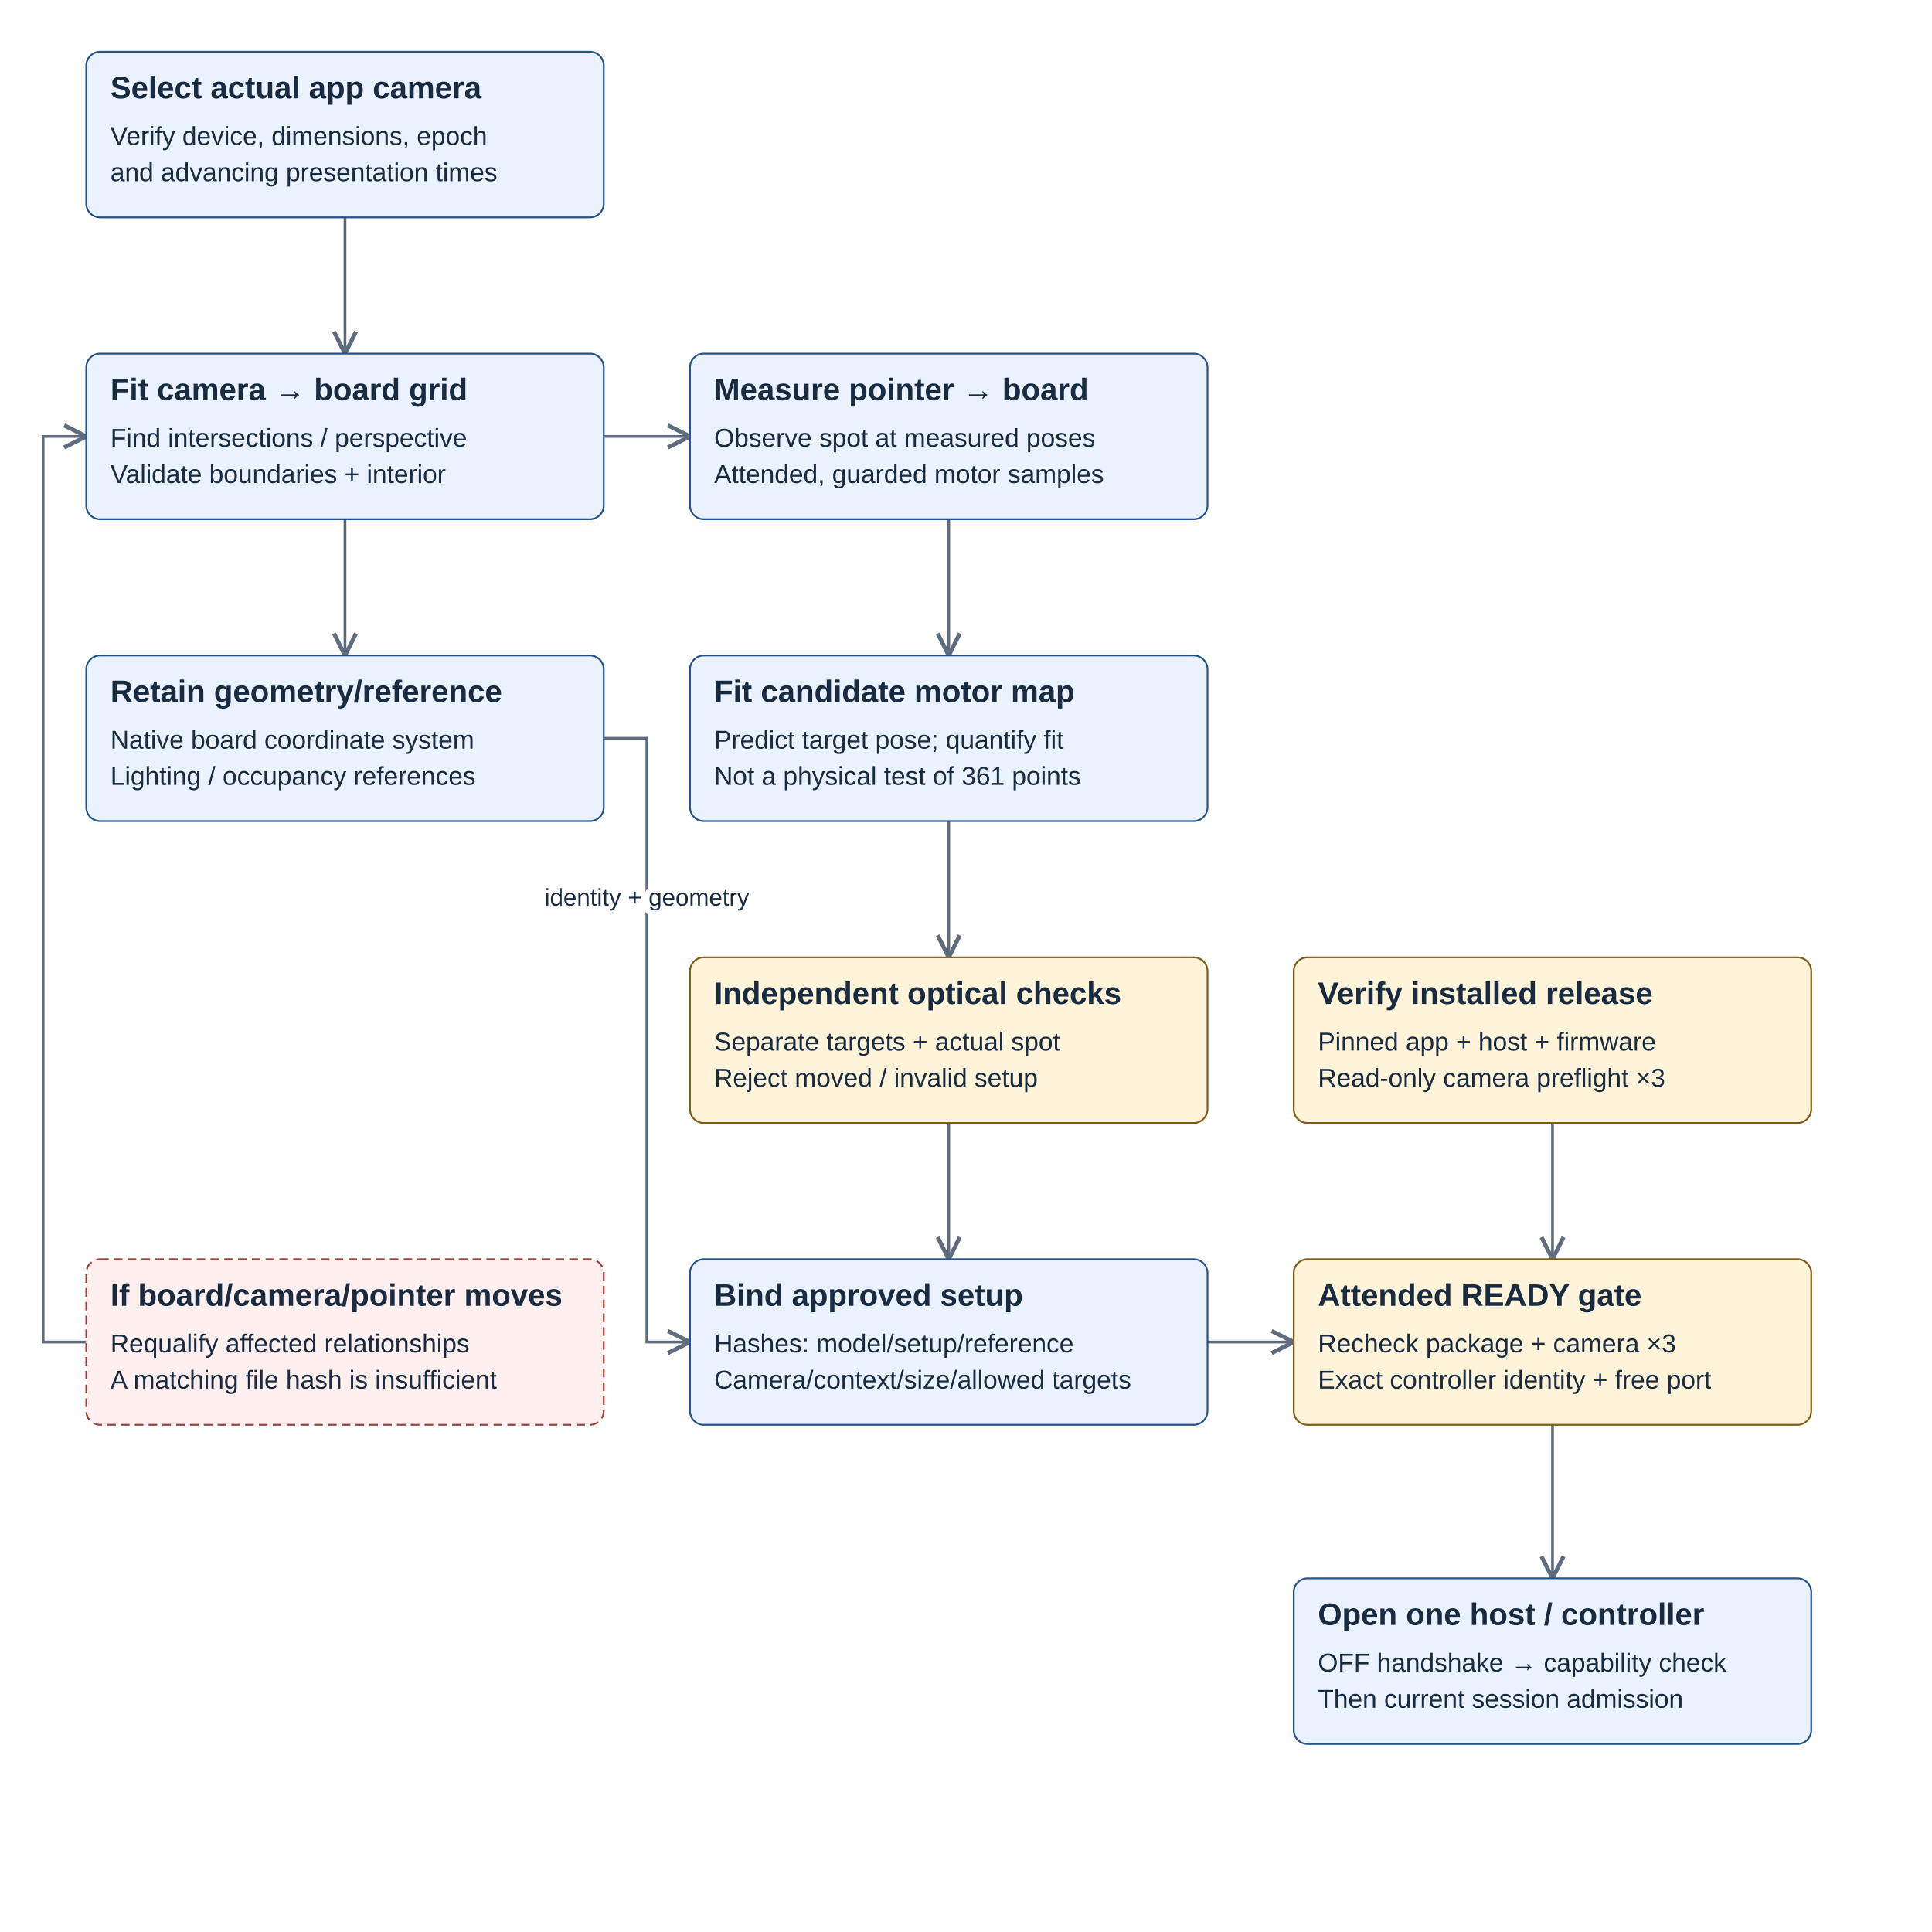
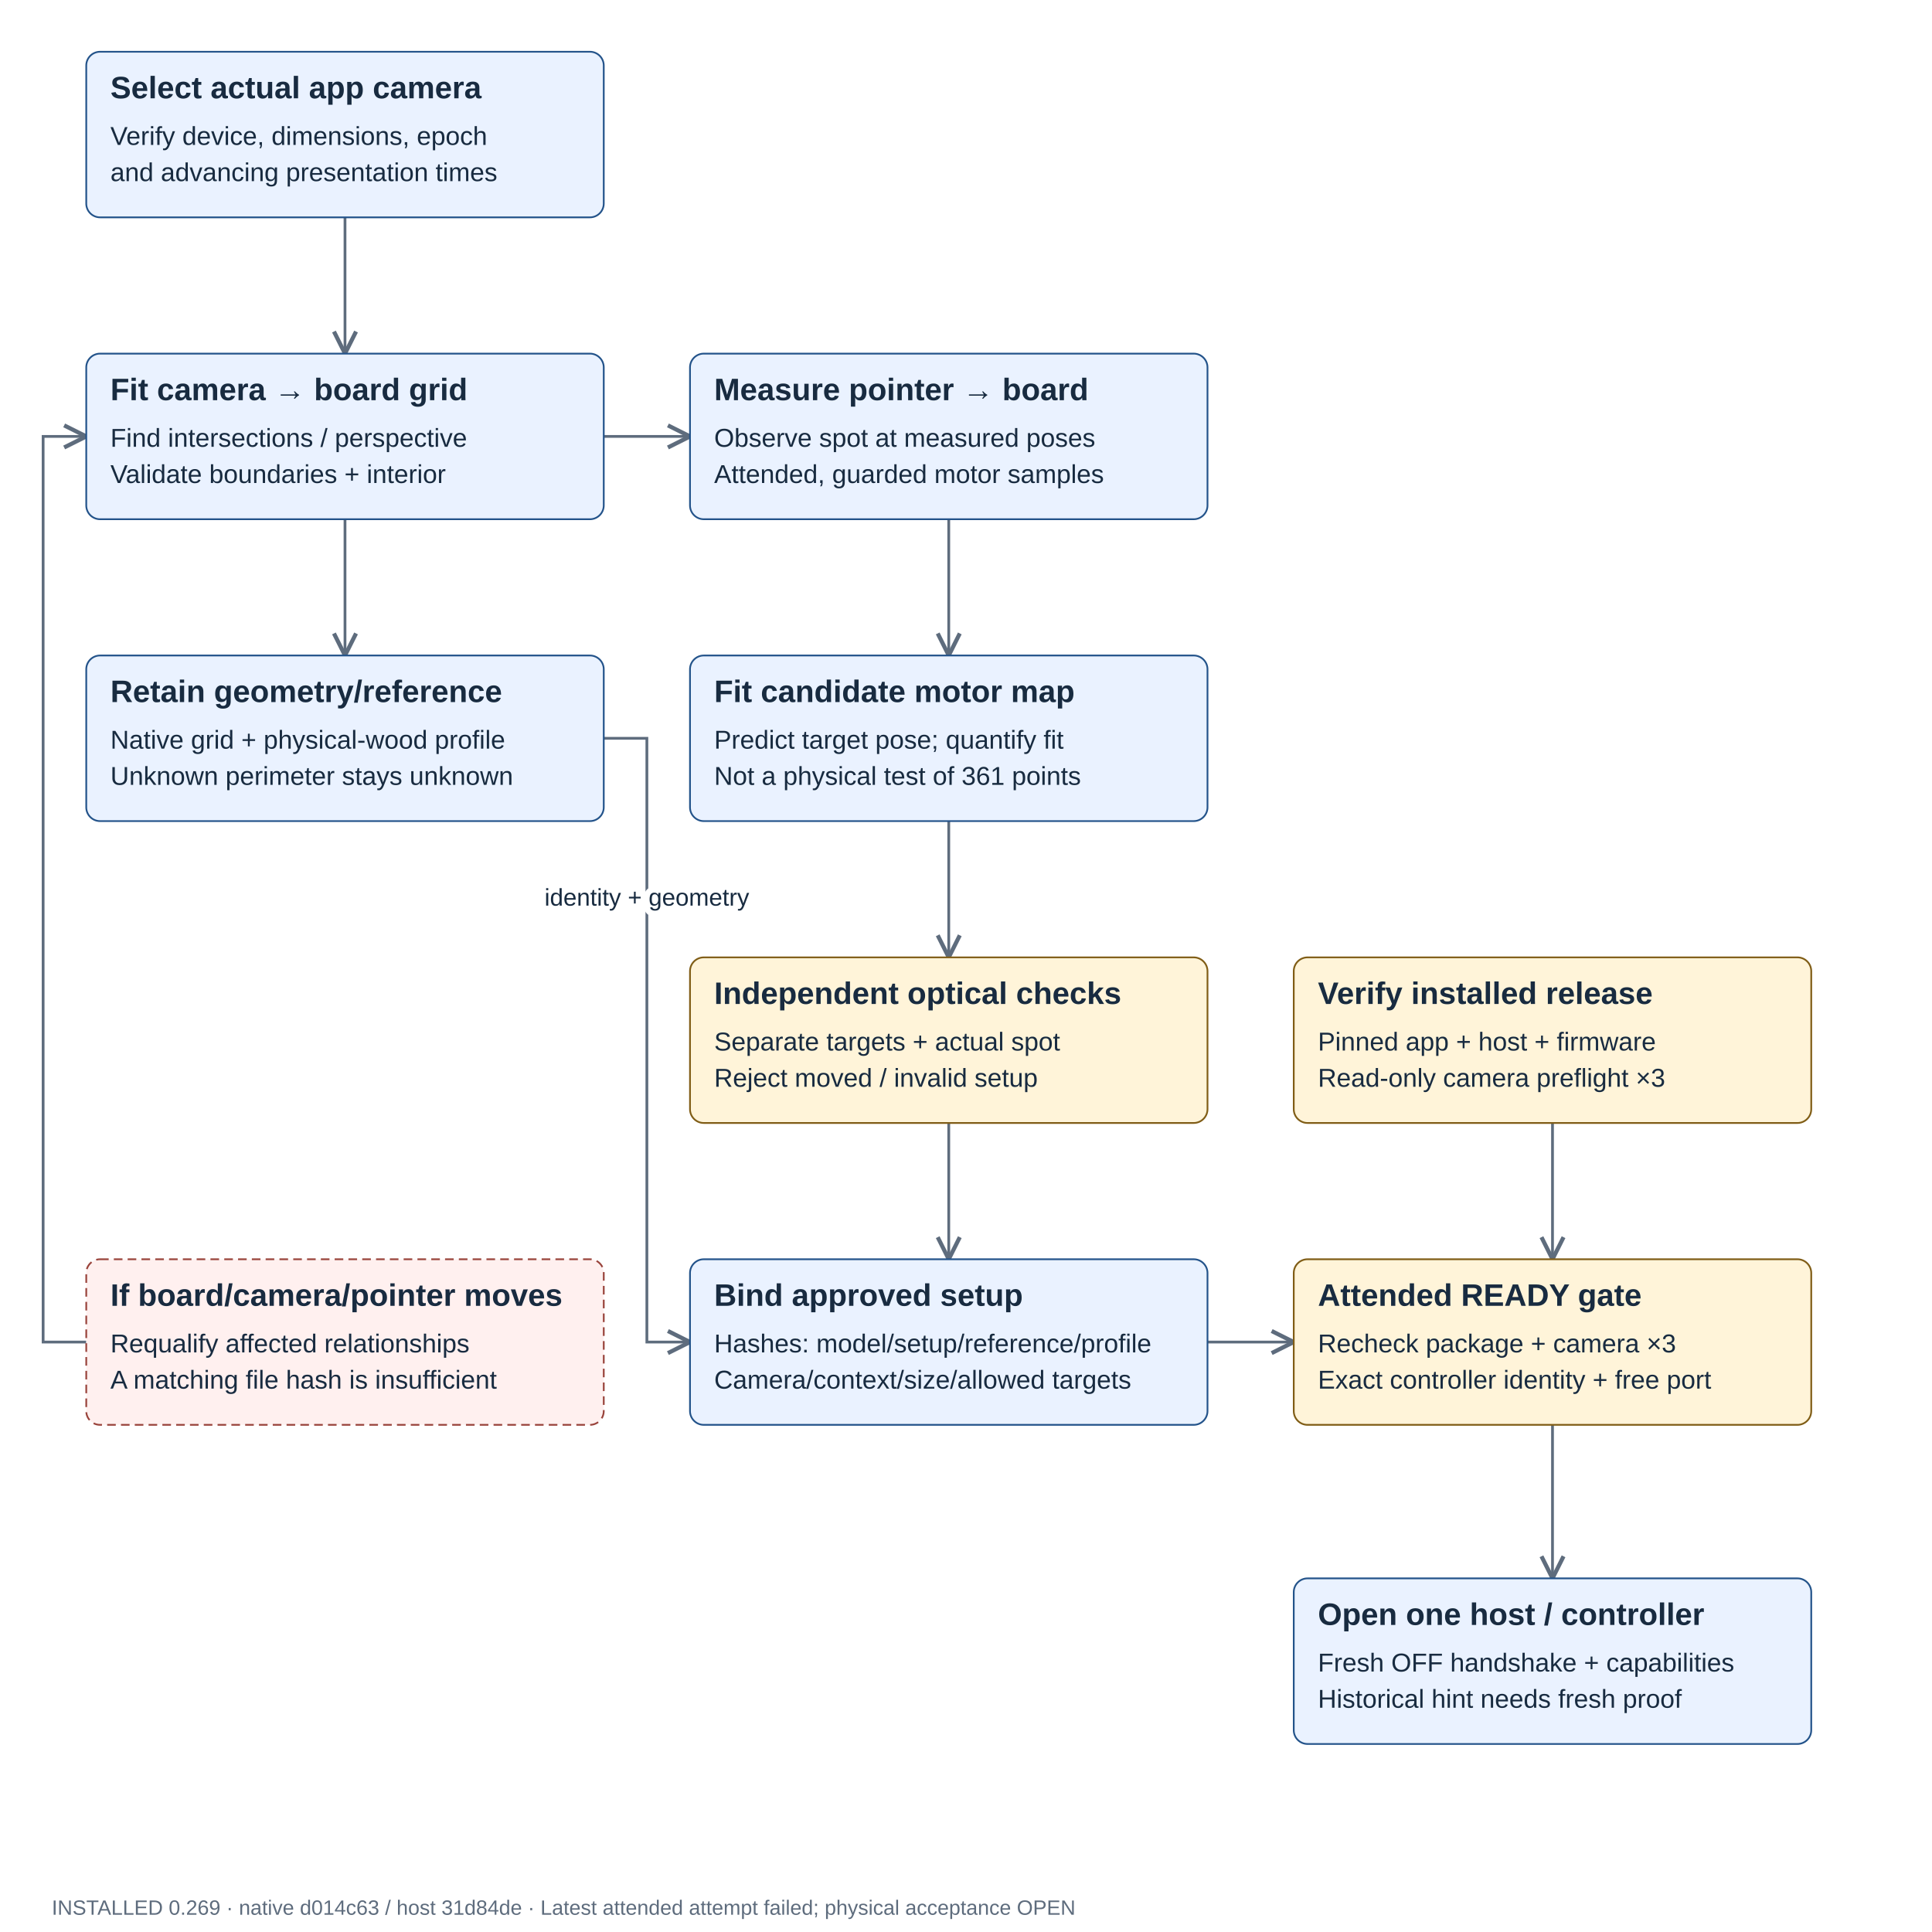
<svg xmlns="http://www.w3.org/2000/svg" viewBox="0 0 1120 1120" width="1120" height="1120" role="img" aria-labelledby="calibration-title calibration-desc">
  <defs>
    <marker id="arrow" markerWidth="10" markerHeight="10" refX="9" refY="5" orient="auto-start-reverse">
      <path d="M 1 1 L 9 5 L 1 9" fill="none" stroke="#5e6c7d" stroke-width="1.5" />
    </marker>
  </defs>
  <style>text{font-family:Arial,Helvetica,sans-serif;fill:#182b40}.edge-label{font-size:14px;paint-order:stroke;stroke:#fff;stroke-width:7px;stroke-linejoin:round}.node-title{font-size:18px;font-weight:600}.node-body{font-size:15px}</style>
  <rect width="100%" height="100%" fill="#fff" />
  <polyline points="200.0,126.0 200.0,205.0" fill="none" stroke="#5e6c7d" stroke-width="1.6" marker-end="url(#arrow)" />
  <polyline points="200.0,301.0 200.0,380.0" fill="none" stroke="#5e6c7d" stroke-width="1.6" marker-end="url(#arrow)" />
  <polyline points="350.0,253.0 400.0,253.0" fill="none" stroke="#5e6c7d" stroke-width="1.6" marker-end="url(#arrow)" />
  <polyline points="550.0,301.0 550.0,380.0" fill="none" stroke="#5e6c7d" stroke-width="1.6" marker-end="url(#arrow)" />
  <polyline points="550.0,476.0 550.0,555.0" fill="none" stroke="#5e6c7d" stroke-width="1.6" marker-end="url(#arrow)" />
  <polyline points="550.0,651.0 550.0,730.0" fill="none" stroke="#5e6c7d" stroke-width="1.6" marker-end="url(#arrow)" />
  <polyline points="700.0,778.0 750.0,778.0" fill="none" stroke="#5e6c7d" stroke-width="1.6" marker-end="url(#arrow)" />
  <polyline points="900.0,651.0 900.0,730.0" fill="none" stroke="#5e6c7d" stroke-width="1.6" marker-end="url(#arrow)" />
  <polyline points="900.0,826.0 900.0,915.0" fill="none" stroke="#5e6c7d" stroke-width="1.6" marker-end="url(#arrow)" />
  <polyline points="350.0,428.0 375,428 375,778 400.0,778.0" fill="none" stroke="#5e6c7d" stroke-width="1.6" marker-end="url(#arrow)" />
  <text class="edge-label" x="375.0" y="525.0" text-anchor="middle">identity + geometry</text>
  <polyline points="50.0,778.0 25,778 25,253 50.0,253.0" fill="none" stroke="#5e6c7d" stroke-width="1.6" marker-end="url(#arrow)" />
  <g data-node="select">
    <rect x="50" y="30" width="300" height="96" rx="8" fill="#eaf2ff" stroke="#23538a" />
    <text class="node-title" x="64" y="57">Select actual app camera</text>
    <text class="node-body" x="64" y="84">Verify device, dimensions, epoch</text>
    <text class="node-body" x="64" y="105">and advancing presentation times</text>
  </g>
  <g data-node="grid">
    <rect x="50" y="205" width="300" height="96" rx="8" fill="#eaf2ff" stroke="#23538a" />
    <text class="node-title" x="64" y="232">Fit camera → board grid</text>
    <text class="node-body" x="64" y="259">Find intersections / perspective</text>
    <text class="node-body" x="64" y="280">Validate boundaries + interior</text>
  </g>
  <g data-node="ref">
    <rect x="50" y="380" width="300" height="96" rx="8" fill="#eaf2ff" stroke="#23538a" />
    <text class="node-title" x="64" y="407">Retain geometry/reference</text>
-     <text class="node-body" x="64" y="434">Native board coordinate system</text>
-     <text class="node-body" x="64" y="455">Lighting / occupancy references</text>
+     <text class="node-body" x="64" y="434">Native grid + physical-wood profile</text>
+     <text class="node-body" x="64" y="455">Unknown perimeter stays unknown</text>
  </g>
  <g data-node="measure">
    <rect x="400" y="205" width="300" height="96" rx="8" fill="#eaf2ff" stroke="#23538a" />
    <text class="node-title" x="414" y="232">Measure pointer → board</text>
    <text class="node-body" x="414" y="259">Observe spot at measured poses</text>
    <text class="node-body" x="414" y="280">Attended, guarded motor samples</text>
  </g>
  <g data-node="fit">
    <rect x="400" y="380" width="300" height="96" rx="8" fill="#eaf2ff" stroke="#23538a" />
    <text class="node-title" x="414" y="407">Fit candidate motor map</text>
    <text class="node-body" x="414" y="434">Predict target pose; quantify fit</text>
    <text class="node-body" x="414" y="455">Not a physical test of 361 points</text>
  </g>
  <g data-node="check">
    <rect x="400" y="555" width="300" height="96" rx="8" fill="#fff4d9" stroke="#805d16" />
    <text class="node-title" x="414" y="582">Independent optical checks</text>
    <text class="node-body" x="414" y="609">Separate targets + actual spot</text>
    <text class="node-body" x="414" y="630">Reject moved / invalid setup</text>
  </g>
  <g data-node="bind">
    <rect x="400" y="730" width="300" height="96" rx="8" fill="#eaf2ff" stroke="#23538a" />
    <text class="node-title" x="414" y="757">Bind approved setup</text>
-     <text class="node-body" x="414" y="784">Hashes: model/setup/reference</text>
+     <text class="node-body" x="414" y="784">Hashes: model/setup/reference/profile</text>
    <text class="node-body" x="414" y="805">Camera/context/size/allowed targets</text>
  </g>
  <g data-node="verify">
    <rect x="750" y="555" width="300" height="96" rx="8" fill="#fff4d9" stroke="#805d16" />
    <text class="node-title" x="764" y="582">Verify installed release</text>
    <text class="node-body" x="764" y="609">Pinned app + host + firmware</text>
    <text class="node-body" x="764" y="630">Read-only camera preflight ×3</text>
  </g>
  <g data-node="ready">
    <rect x="750" y="730" width="300" height="96" rx="8" fill="#fff4d9" stroke="#805d16" />
    <text class="node-title" x="764" y="757">Attended READY gate</text>
    <text class="node-body" x="764" y="784">Recheck package + camera ×3</text>
    <text class="node-body" x="764" y="805">Exact controller identity + free port</text>
  </g>
  <g data-node="launch">
    <rect x="750" y="915" width="300" height="96" rx="8" fill="#eaf2ff" stroke="#23538a" />
    <text class="node-title" x="764" y="942">Open one host / controller</text>
-     <text class="node-body" x="764" y="969">OFF handshake → capability check</text>
-     <text class="node-body" x="764" y="990">Then current session admission</text>
+     <text class="node-body" x="764" y="969">Fresh OFF handshake + capabilities</text>
+     <text class="node-body" x="764" y="990">Historical hint needs fresh proof</text>
  </g>
  <g data-node="moved">
    <rect x="50" y="730" width="300" height="96" rx="8" fill="#fff0ef" stroke="#99433b" stroke-dasharray="5 3" />
    <text class="node-title" x="64" y="757">If board/camera/pointer moves</text>
    <text class="node-body" x="64" y="784">Requalify affected relationships</text>
    <text class="node-body" x="64" y="805">A matching file hash is insufficient</text>
  </g>
+   <text x="30" y="1110" style="font-size:12px;fill:#5e6c7d">INSTALLED 0.269 · native d014c63 / host 31d84de · Latest attended attempt failed; physical acceptance OPEN</text>
</svg>
